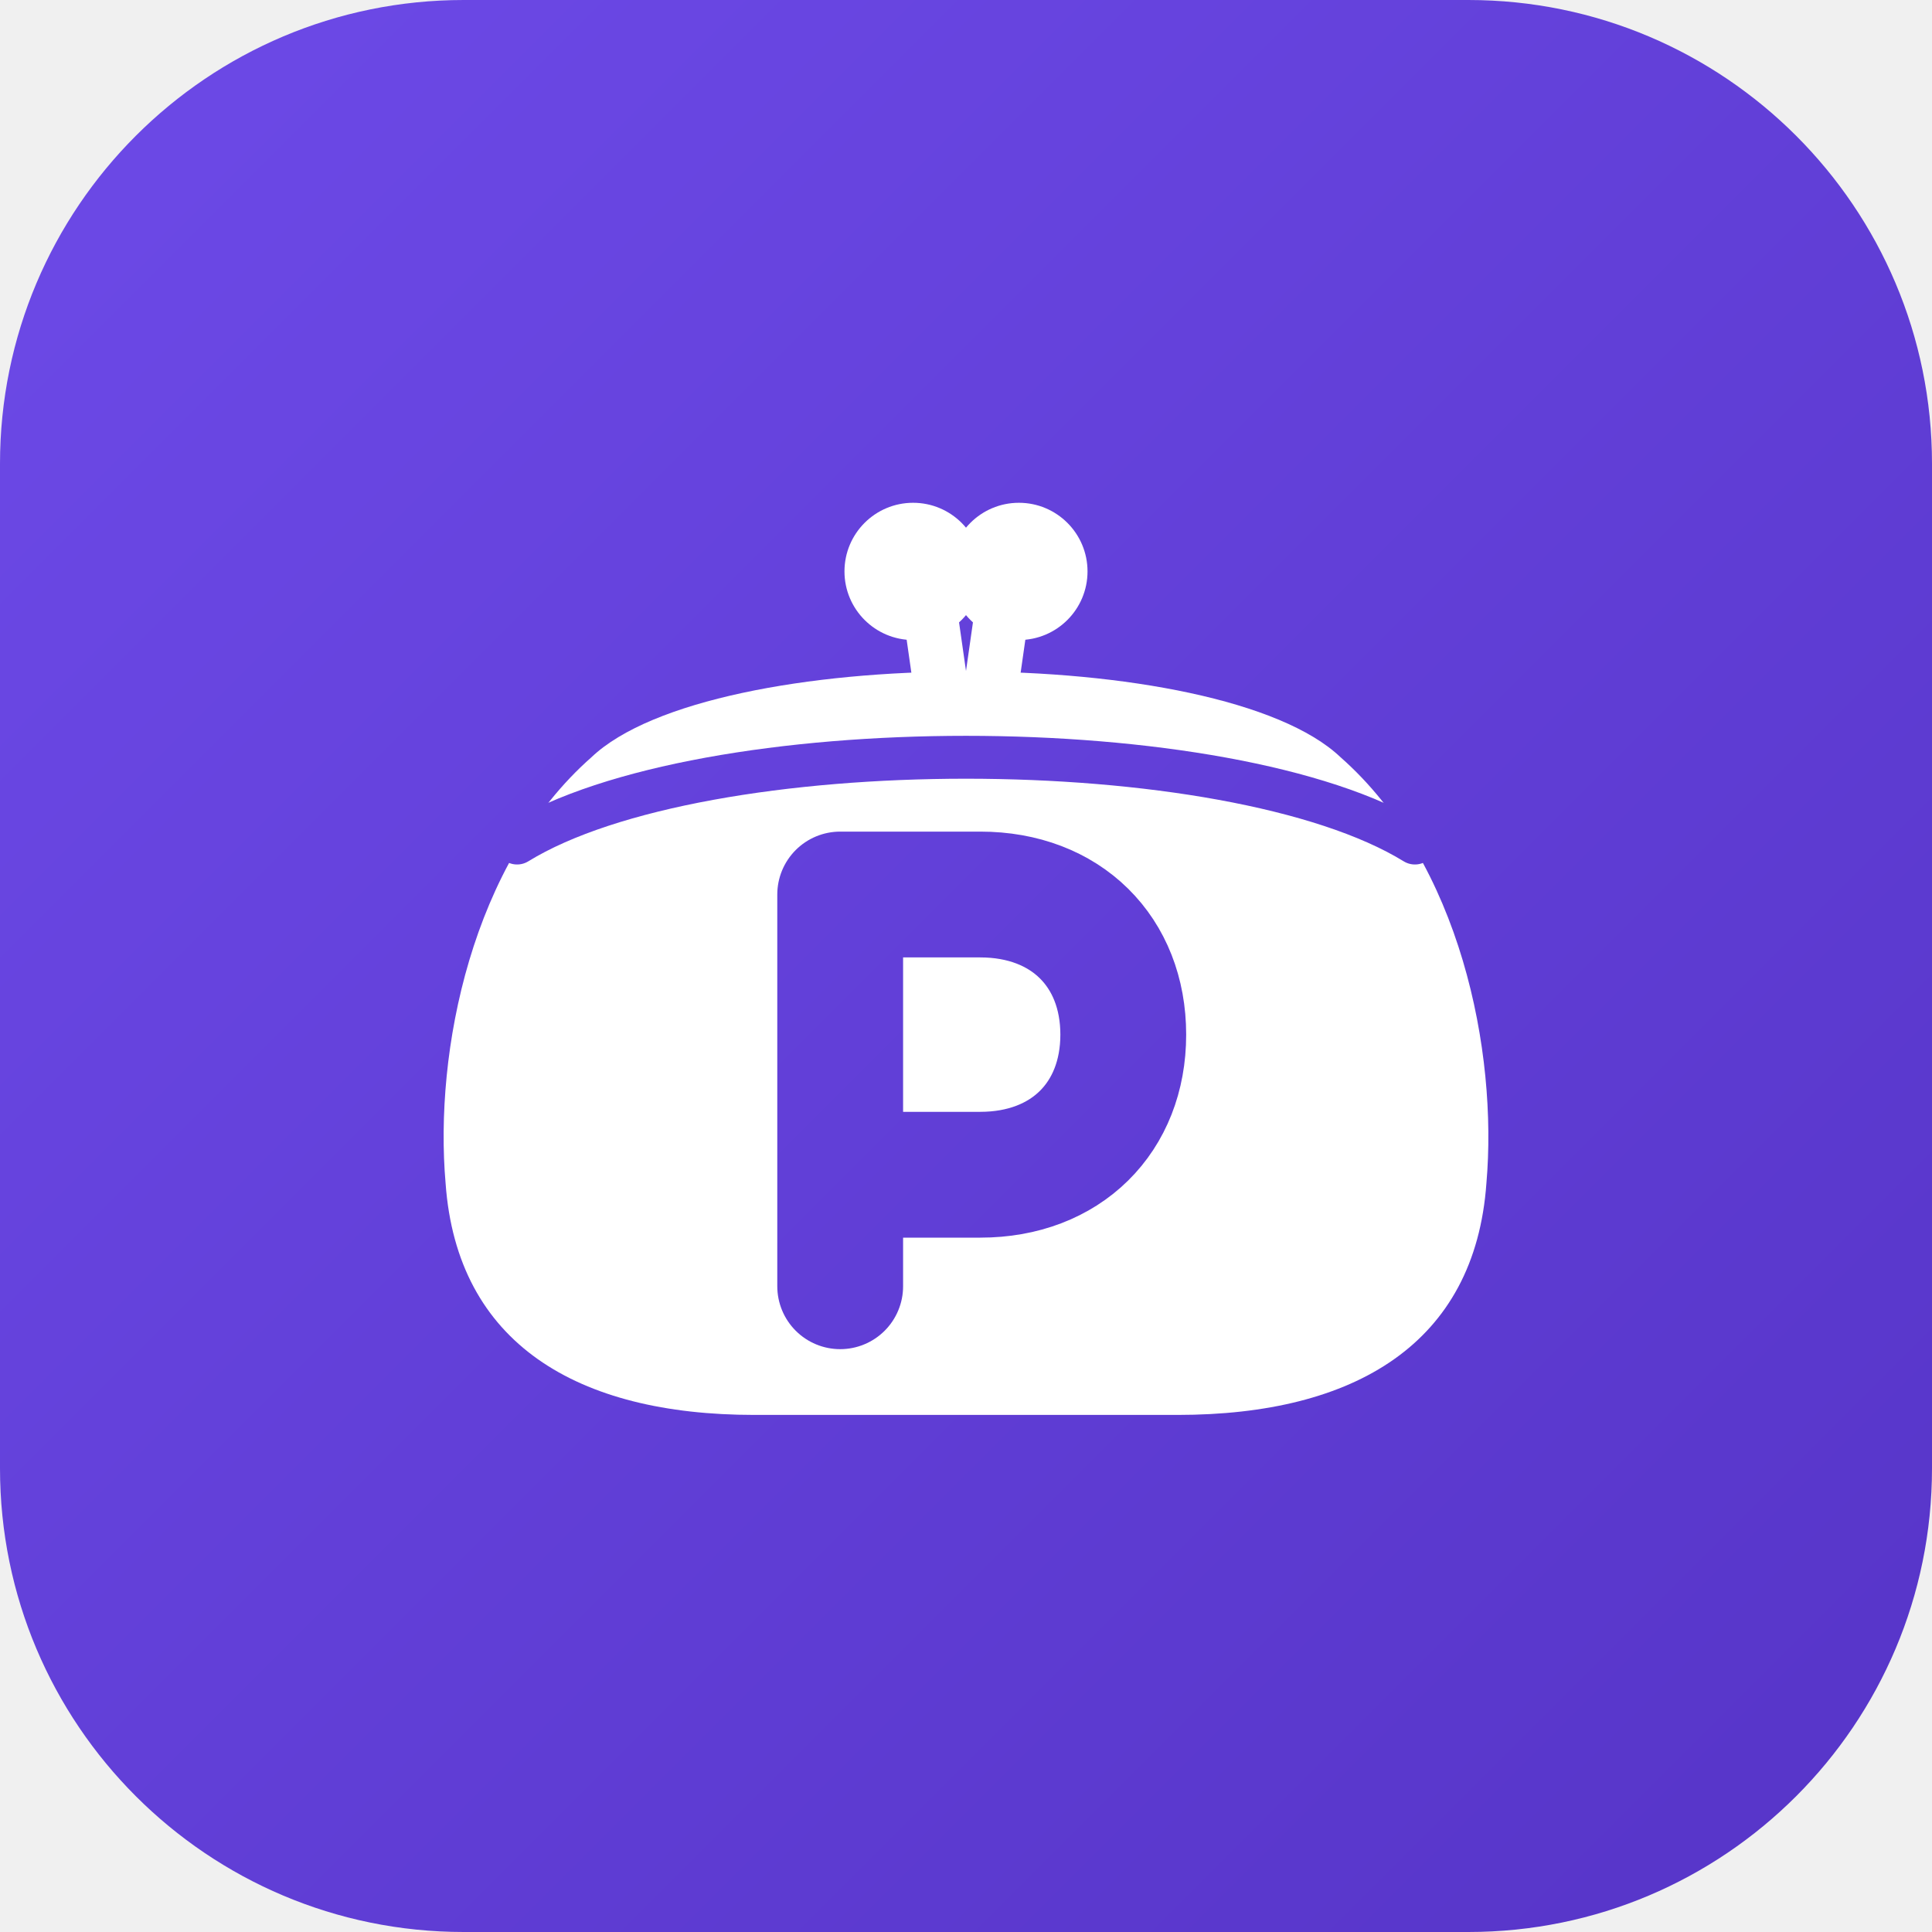
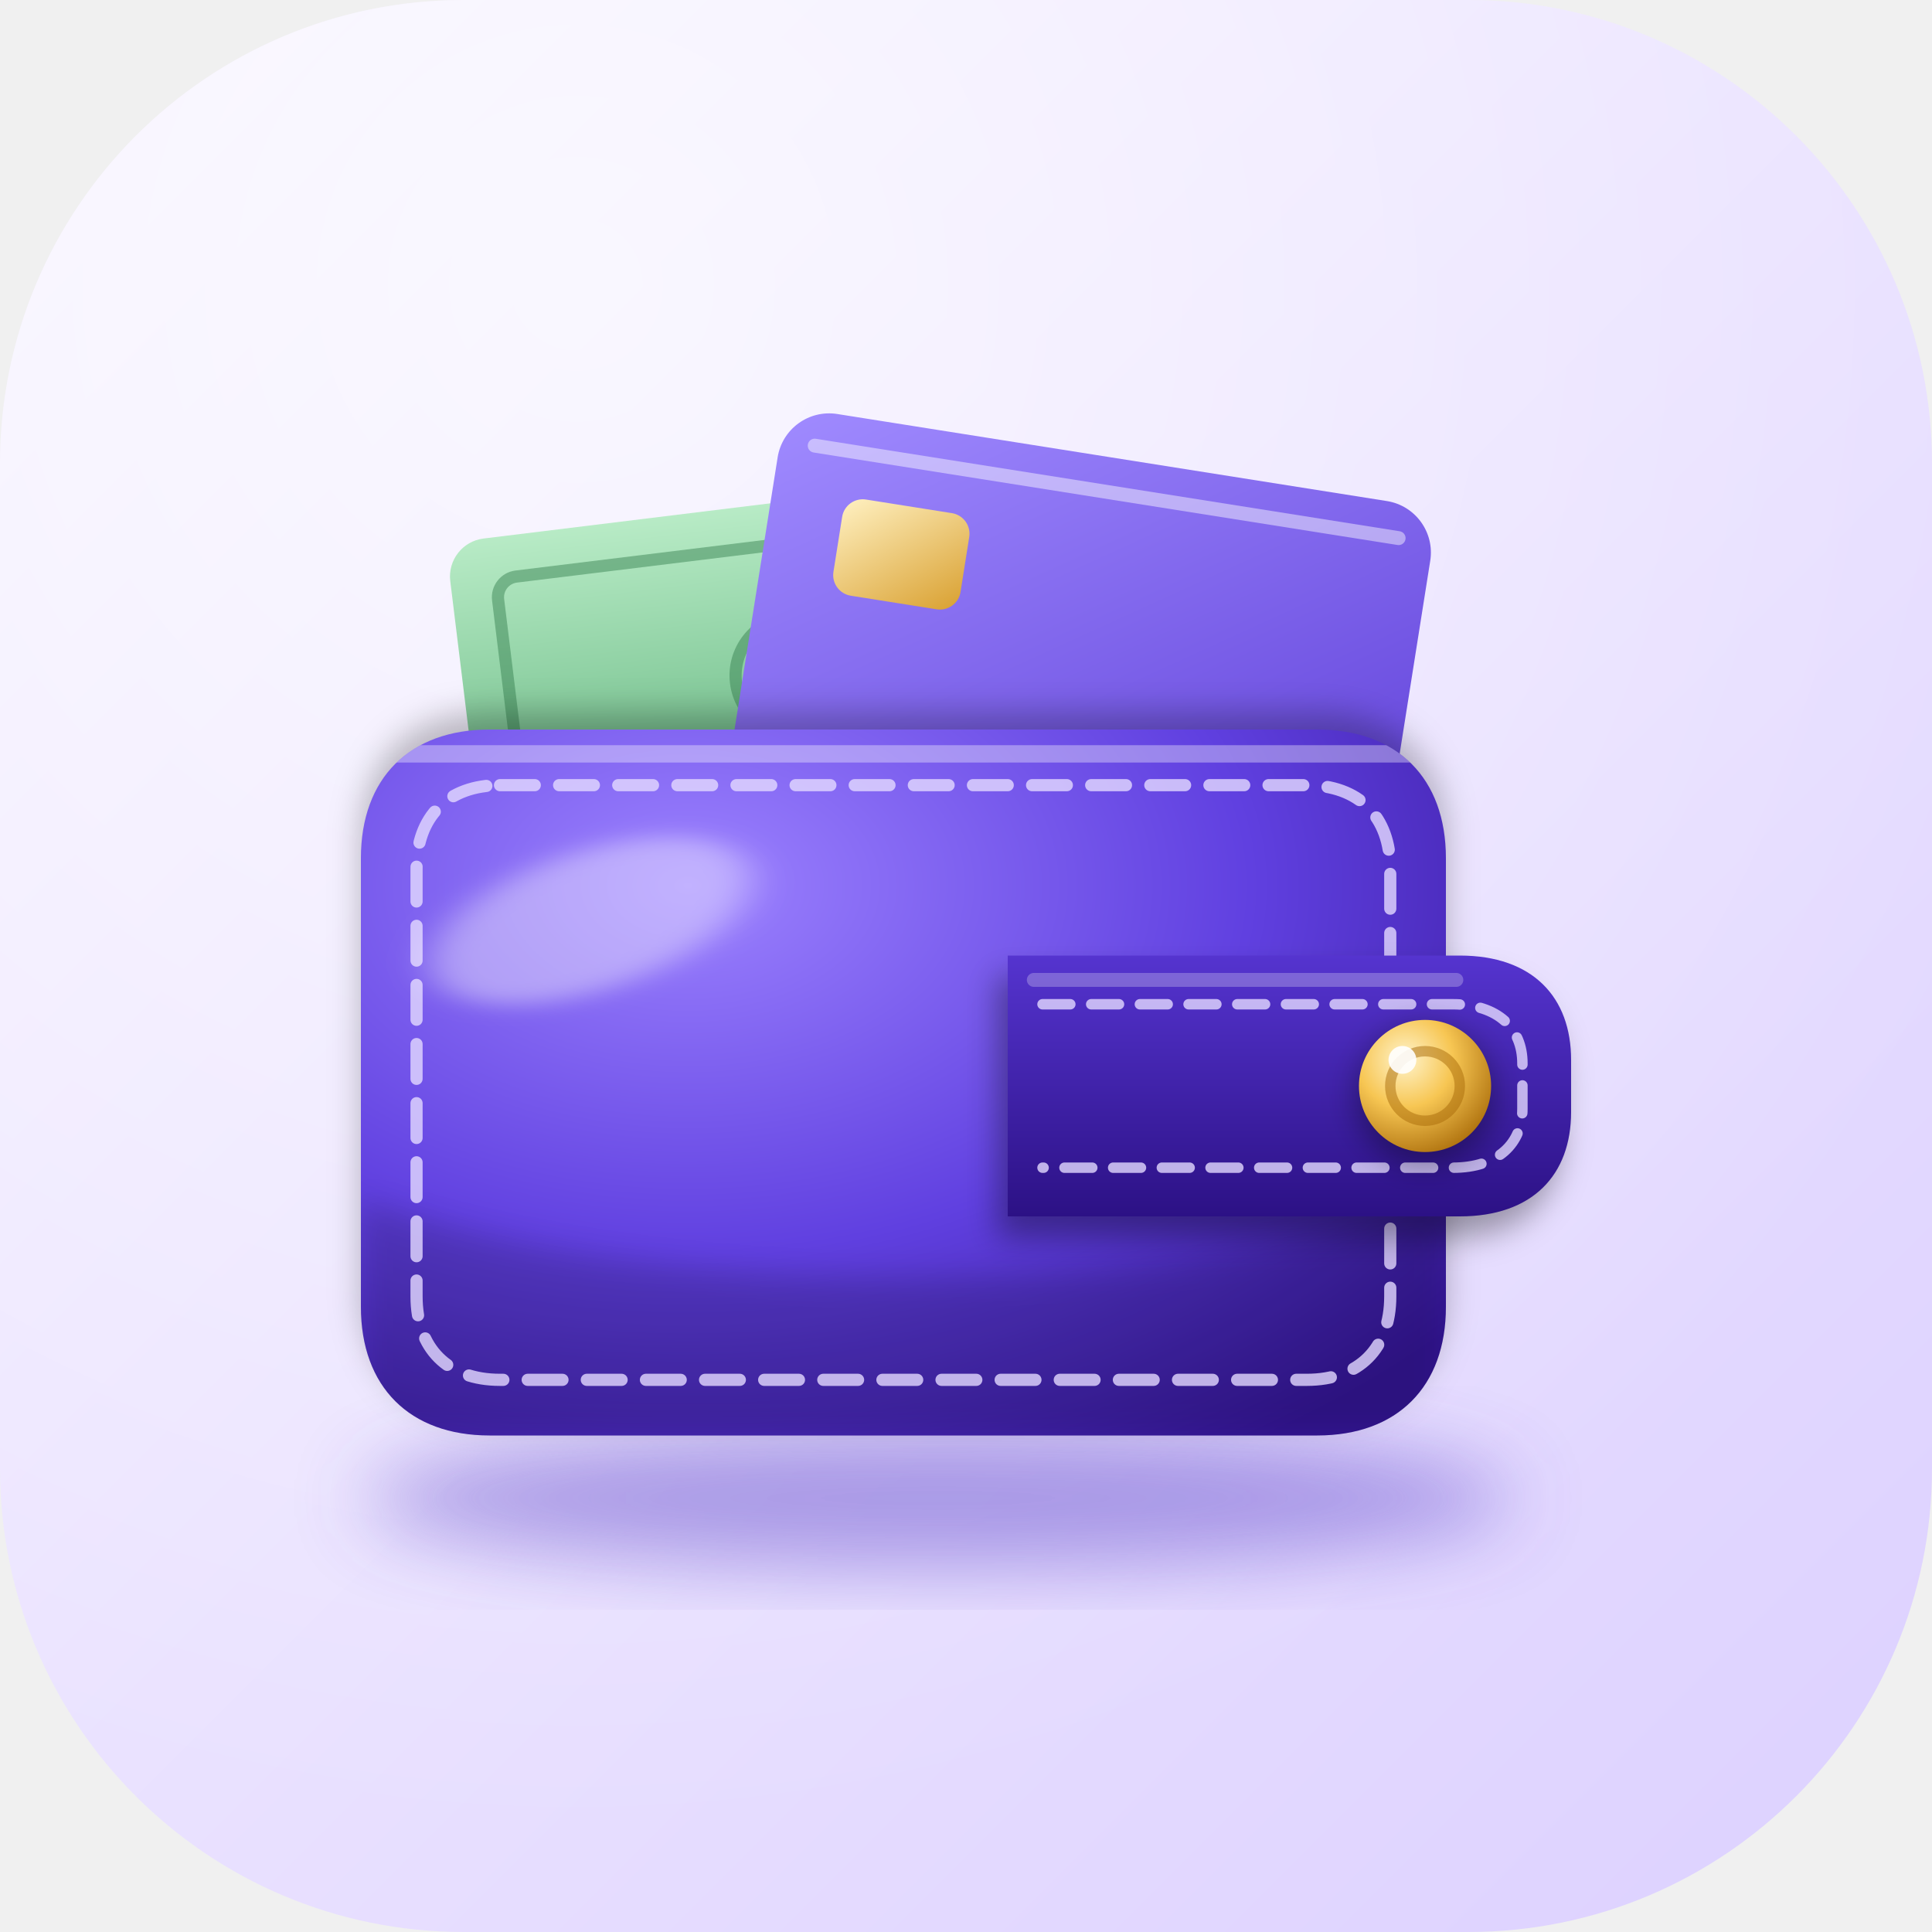
<svg xmlns="http://www.w3.org/2000/svg" viewBox="0 0 1000 1000">
  <defs>
-     <linearGradient id="g" x1="0" y1="0" x2="1" y2="1">
-       <stop offset="0" stop-color="#6D4AE8" />
-       <stop offset="1" stop-color="#5634C7" />
+     <linearGradient id="wt" x1="0" y1="0" x2="1" y2="1">
+       <stop offset="0" stop-color="#F7F3FF" />
+       <stop offset="1" stop-color="#DCD0FF" />
    </linearGradient>
-   </defs>
-   <rect width="1000" height="1000" rx="240.0" fill="url(#g)" />
-   <defs>
-     <mask id="cut" maskUnits="userSpaceOnUse" x="0" y="0" width="1000" height="1000">
+     <radialGradient id="wtl" cx=".3" cy=".15" r=".8">
+       <stop offset="0" stop-color="#fff" stop-opacity=".6" />
+       <stop offset="1" stop-color="#fff" stop-opacity="0" />
+     </radialGradient>
+     <radialGradient id="wl" cx=".3" cy=".22" r=".95">
+       <stop offset="0" stop-color="#9C82FF" />
+       <stop offset=".55" stop-color="#6040E0" />
+       <stop offset="1" stop-color="#341597" />
+     </radialGradient>
+     <linearGradient id="ws" x1="0" y1="0" x2="0" y2="1">
+       <stop offset="0" stop-color="#5534CF" />
+       <stop offset="1" stop-color="#2C1185" />
+     </linearGradient>
+     <linearGradient id="wcard" x1="0" y1="0" x2="1" y2="1">
+       <stop offset="0" stop-color="#A08BFF" />
+       <stop offset="1" stop-color="#5B3BD6" />
+     </linearGradient>
+     <linearGradient id="wbill" x1="0" y1="0" x2="0" y2="1">
+       <stop offset="0" stop-color="#B8EBC6" />
+       <stop offset="1" stop-color="#4FA86E" />
+     </linearGradient>
+     <linearGradient id="wchip" x1="0" y1="0" x2="1" y2="1">
+       <stop offset="0" stop-color="#FFF1C2" />
+       <stop offset="1" stop-color="#D9A030" />
+     </linearGradient>
+     <radialGradient id="wm" cx=".35" cy=".3" r=".8">
+       <stop offset="0" stop-color="#FFF4CC" />
+       <stop offset=".45" stop-color="#F7C653" />
+       <stop offset="1" stop-color="#A86A08" />
+     </radialGradient>
+     <filter id="wsoft" x="-30%" y="-30%" width="160%" height="160%">
+       <feGaussianBlur stdDeviation="22" />
+     </filter>
+     <filter id="wblur" x="-30%" y="-30%" width="160%" height="160%">
+       <feGaussianBlur stdDeviation="9" />
+     </filter>
+     <clipPath id="wc">
+       <path d="M 262 430 L 738 430 C 784 430 812 458 812 504 L 812 762 C 812 808 784 836 738 836 L 262 836 C 216 836 188 808 188 762 L 188 504 C 188 458 216 430 262 430 Z" />
+     </clipPath>
+     <mask id="wcut" maskUnits="userSpaceOnUse" x="0" y="0" width="1000" height="1000">
      <rect width="1000" height="1000" fill="#fff" stroke="none" />
-       <path d="M 186 452 C 316 372 684 372 814 452" fill="none" stroke="#000" stroke-width="30" stroke-linecap="round" />
-       <path d="M 412 488 L 412 762 M 412 488 L 510 488 C 570 488 610 528 610 586 C 610 644 570 684 510 684 L 412 684" fill="none" stroke="#000" stroke-width="88" stroke-linecap="round" stroke-linejoin="round" />
+       <path d="M 560 560 L 820 560 C 862 560 884 584 884 620 L 884 650 C 884 686 862 710 820 710 L 560 710 Z" fill="none" stroke="#000" stroke-width="26" />
+       <circle cx="800" cy="635" r="22" fill="#000" stroke="none" />
    </mask>
  </defs>
-   <g transform="translate(130 101.88) scale(0.74)">
-     <g mask="url(#cut)">
-       <path d="M 238 392 C 322 312 678 312 762 392 C 846 466 872 598 864 690 C 856 802 772 852 648 852 L 352 852 C 228 852 144 802 136 690 C 128 598 154 466 238 392 Z" fill="#FFFFFF" stroke="none" />
-       <path d="M 482 340 L 474 284 M 518 340 L 526 284" fill="none" stroke="#FFFFFF" stroke-width="38" stroke-linecap="round" />
-       <circle cx="463" cy="262" r="48" fill="#FFFFFF" stroke="none" />
-       <circle cx="537" cy="262" r="48" fill="#FFFFFF" stroke="none" />
+   <rect width="1000" height="1000" rx="240" fill="url(#wt)" stroke="none" />
+   <rect width="1000" height="1000" rx="240" fill="url(#wtl)" stroke="none" />
+   <g transform="translate(17.6 -9.4) scale(0.9)">
+     <g stroke="none">
+       <ellipse cx="520" cy="872" rx="330" ry="40" fill="#5A3FC8" opacity=".45" filter="url(#wsoft)" />
+       <g transform="rotate(-7 430 420)">
+         <rect x="250" y="300" width="380" height="220" rx="22" fill="url(#wbill)" />
+         <rect x="276" y="324" width="328" height="172" rx="12" fill="none" stroke="#2F7A4A" stroke-opacity=".45" stroke-width="7" />
+         <circle cx="440" cy="400" r="34" fill="none" stroke="#2F7A4A" stroke-opacity=".45" stroke-width="7" />
+       </g>
+       <g transform="rotate(9 600 400)">
+         <rect x="410" y="272" width="380" height="250" rx="30" fill="url(#wcard)" />
+         <rect x="452" y="318" width="74" height="56" rx="12" fill="url(#wchip)" />
+         <path d="M 430 292 L 770 292" stroke="#fff" stroke-opacity=".45" stroke-width="8" stroke-linecap="round" />
+       </g>
+       <path d="M 262 430 L 738 430 C 784 430 812 458 812 504 L 812 762 C 812 808 784 836 738 836 L 262 836 C 216 836 188 808 188 762 L 188 504 C 188 458 216 430 262 430 Z" fill="#000" opacity=".25" transform="translate(0 -10)" filter="url(#wblur)" />
+       <path d="M 262 430 L 738 430 C 784 430 812 458 812 504 L 812 762 C 812 808 784 836 738 836 L 262 836 C 216 836 188 808 188 762 L 188 504 C 188 458 216 430 262 430 Z" fill="url(#wl)" />
+       <g clip-path="url(#wc)">
+         <path d="M 188 836 L 812 836 L 812 700 C 640 760 360 760 188 700 Z" fill="#000" opacity=".16" filter="url(#wblur)" />
+         <path d="M 200 444 L 800 444" stroke="#fff" stroke-opacity=".35" stroke-width="10" stroke-linecap="round" />
+       </g>
+       <path d="M 268 462 L 732 462 C 762 462 780 480 780 510 L 780 756 C 780 786 762 804 732 804 L 268 804 C 238 804 220 786 220 756 L 220 510 C 220 480 238 462 268 462 Z" fill="none" stroke="#E3D9FF" stroke-opacity=".8" stroke-width="7" stroke-dasharray="20 14" stroke-linecap="round" />
+       <ellipse cx="320" cy="540" rx="96" ry="40" fill="#fff" opacity=".38" transform="rotate(-18 320 540)" filter="url(#wblur)" />
+       <path d="M 560 560 L 820 560 C 862 560 884 584 884 620 L 884 650 C 884 686 862 710 820 710 L 560 710 Z" fill="#000" opacity=".35" transform="translate(-6 12)" filter="url(#wblur)" />
+       <path d="M 560 560 L 820 560 C 862 560 884 584 884 620 L 884 650 C 884 686 862 710 820 710 L 560 710 Z" fill="url(#ws)" />
+       <path d="M 580 588 L 816 588 C 842 588 856 602 856 622 L 856 648 C 856 668 842 682 816 682 L 580 682" fill="none" stroke="#E3D9FF" stroke-opacity=".8" stroke-width="6" stroke-dasharray="16 12" stroke-linecap="round" />
+       <path d="M 575 574 L 818 574" stroke="#fff" stroke-opacity=".25" stroke-width="8" stroke-linecap="round" />
+       <circle cx="800" cy="641" r="40" fill="#000" opacity=".35" filter="url(#wblur)" />
+       <circle cx="800" cy="635" r="38" fill="url(#wm)" />
+       <circle cx="800" cy="635" r="20" fill="none" stroke="#A86A08" stroke-opacity=".5" stroke-width="6" />
+       <circle cx="787" cy="620" r="8" fill="#fff" opacity=".9" />
    </g>
  </g>
</svg>
